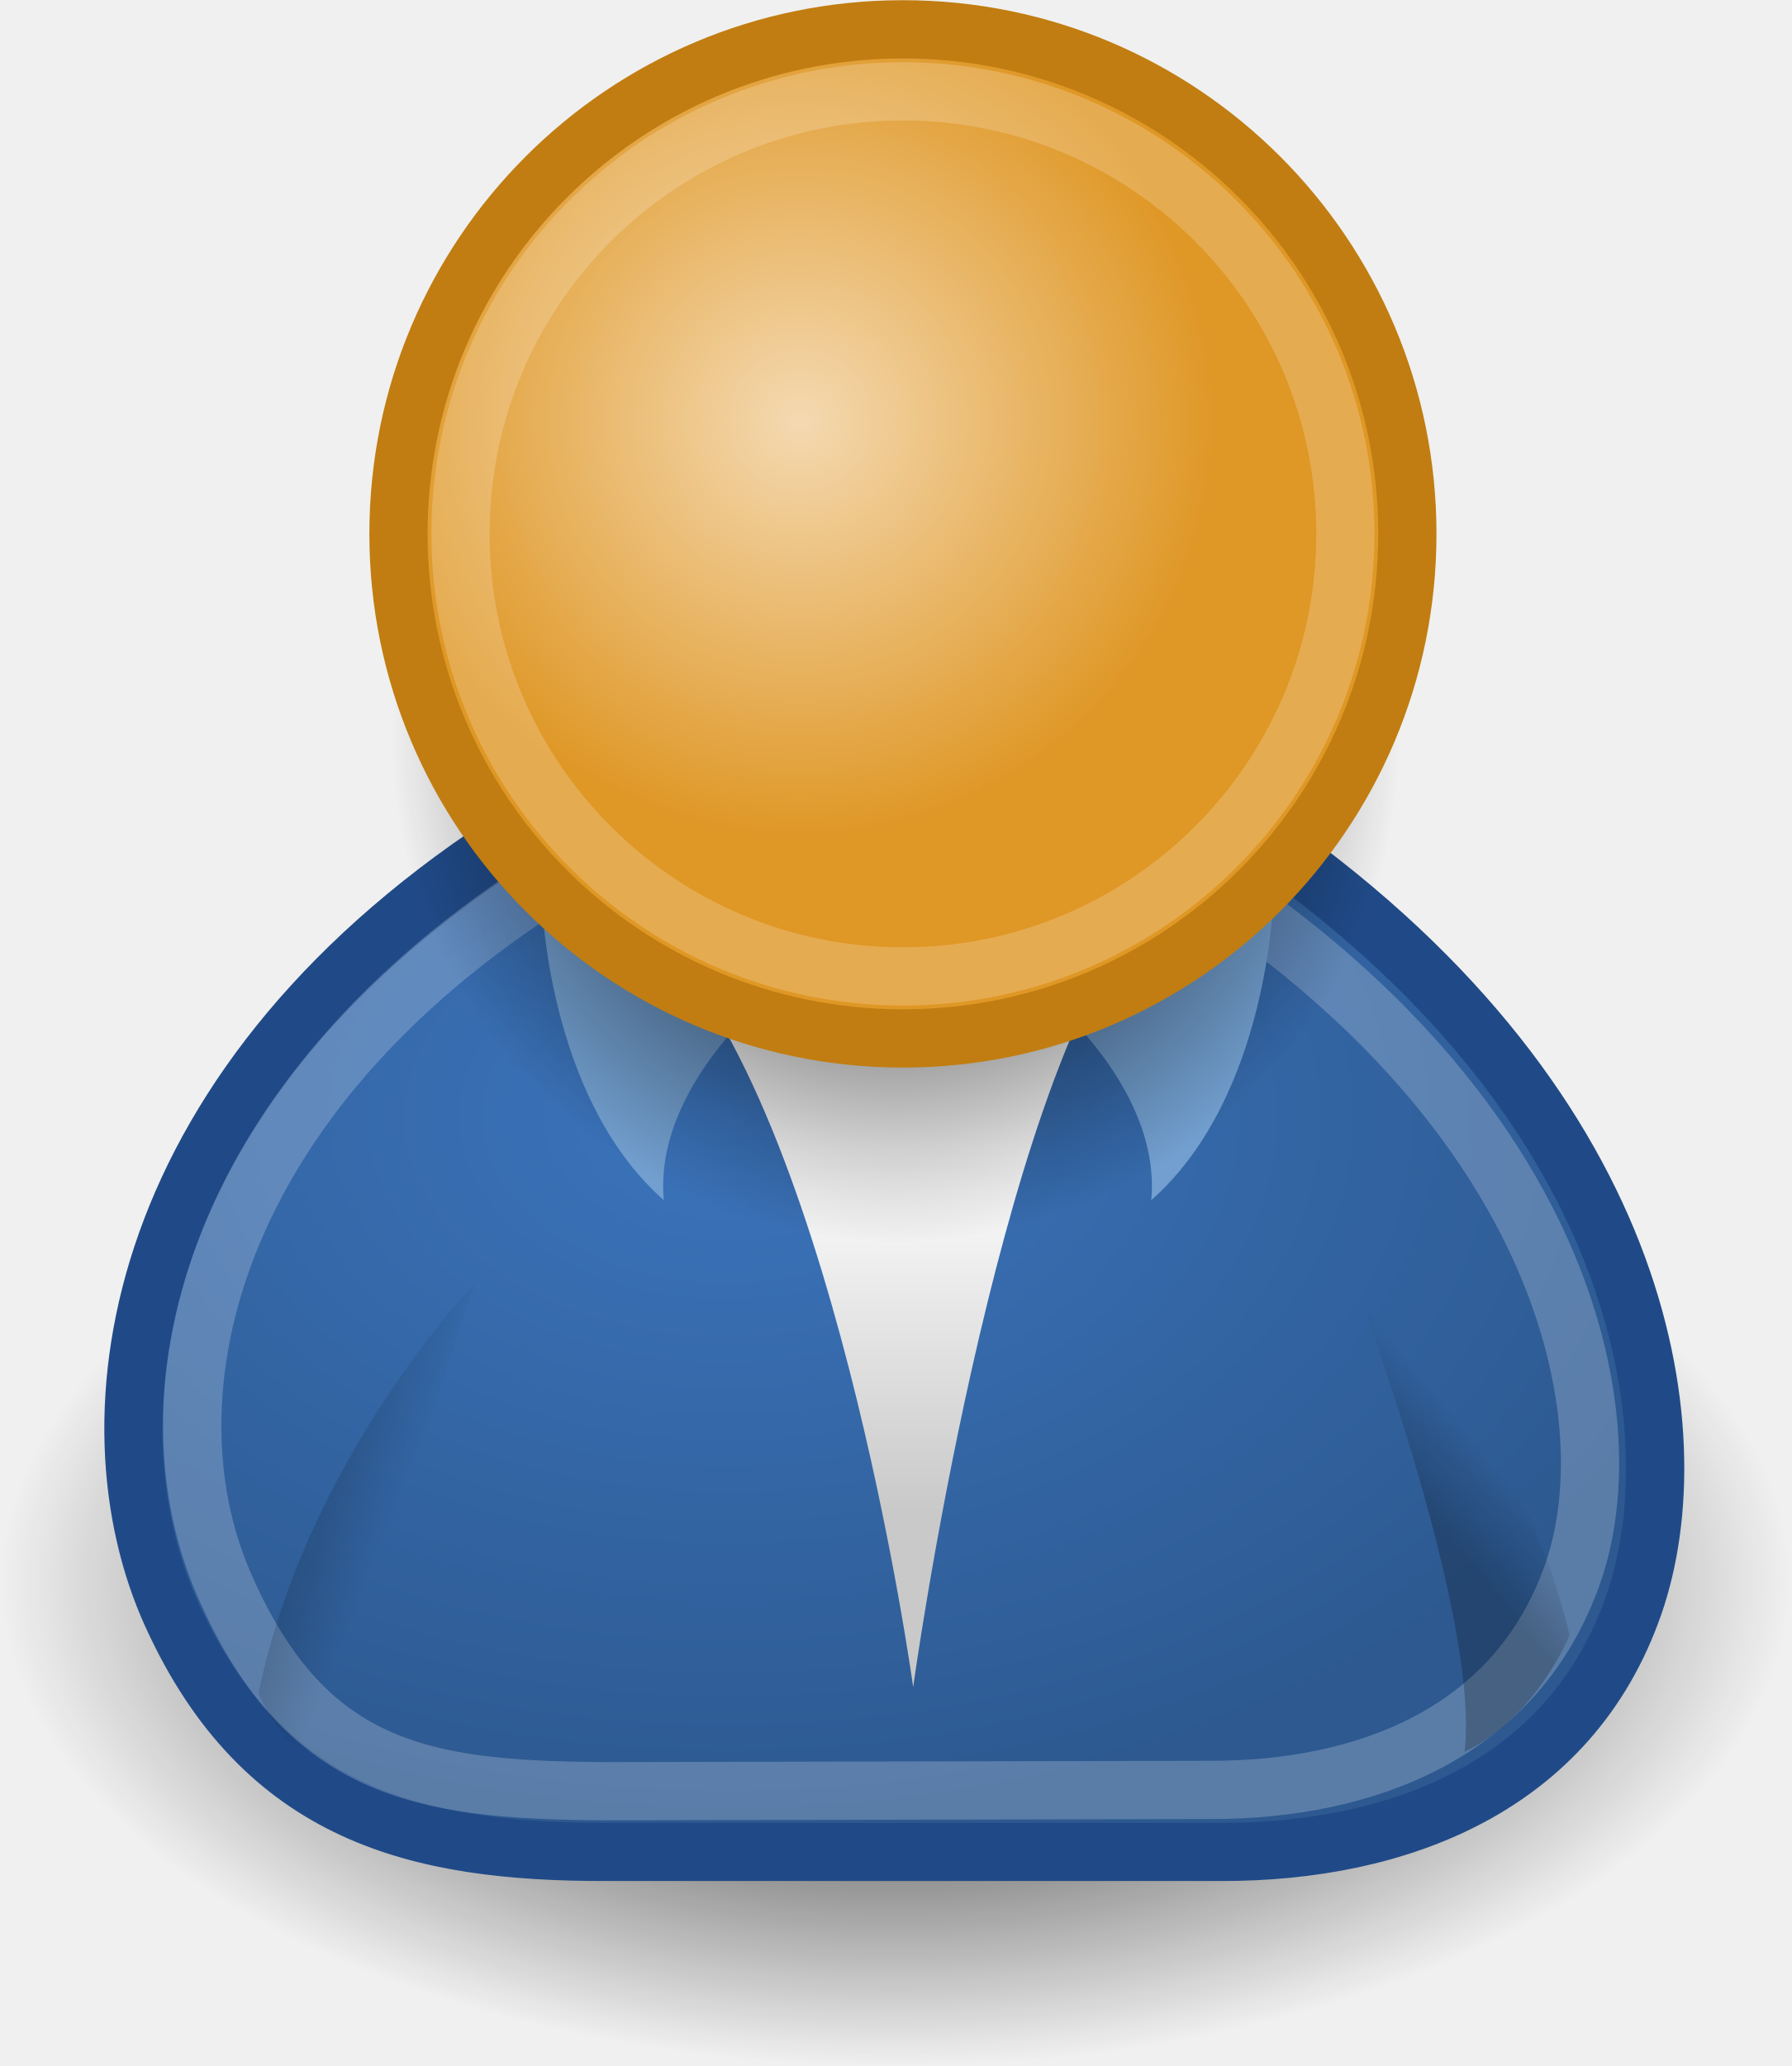
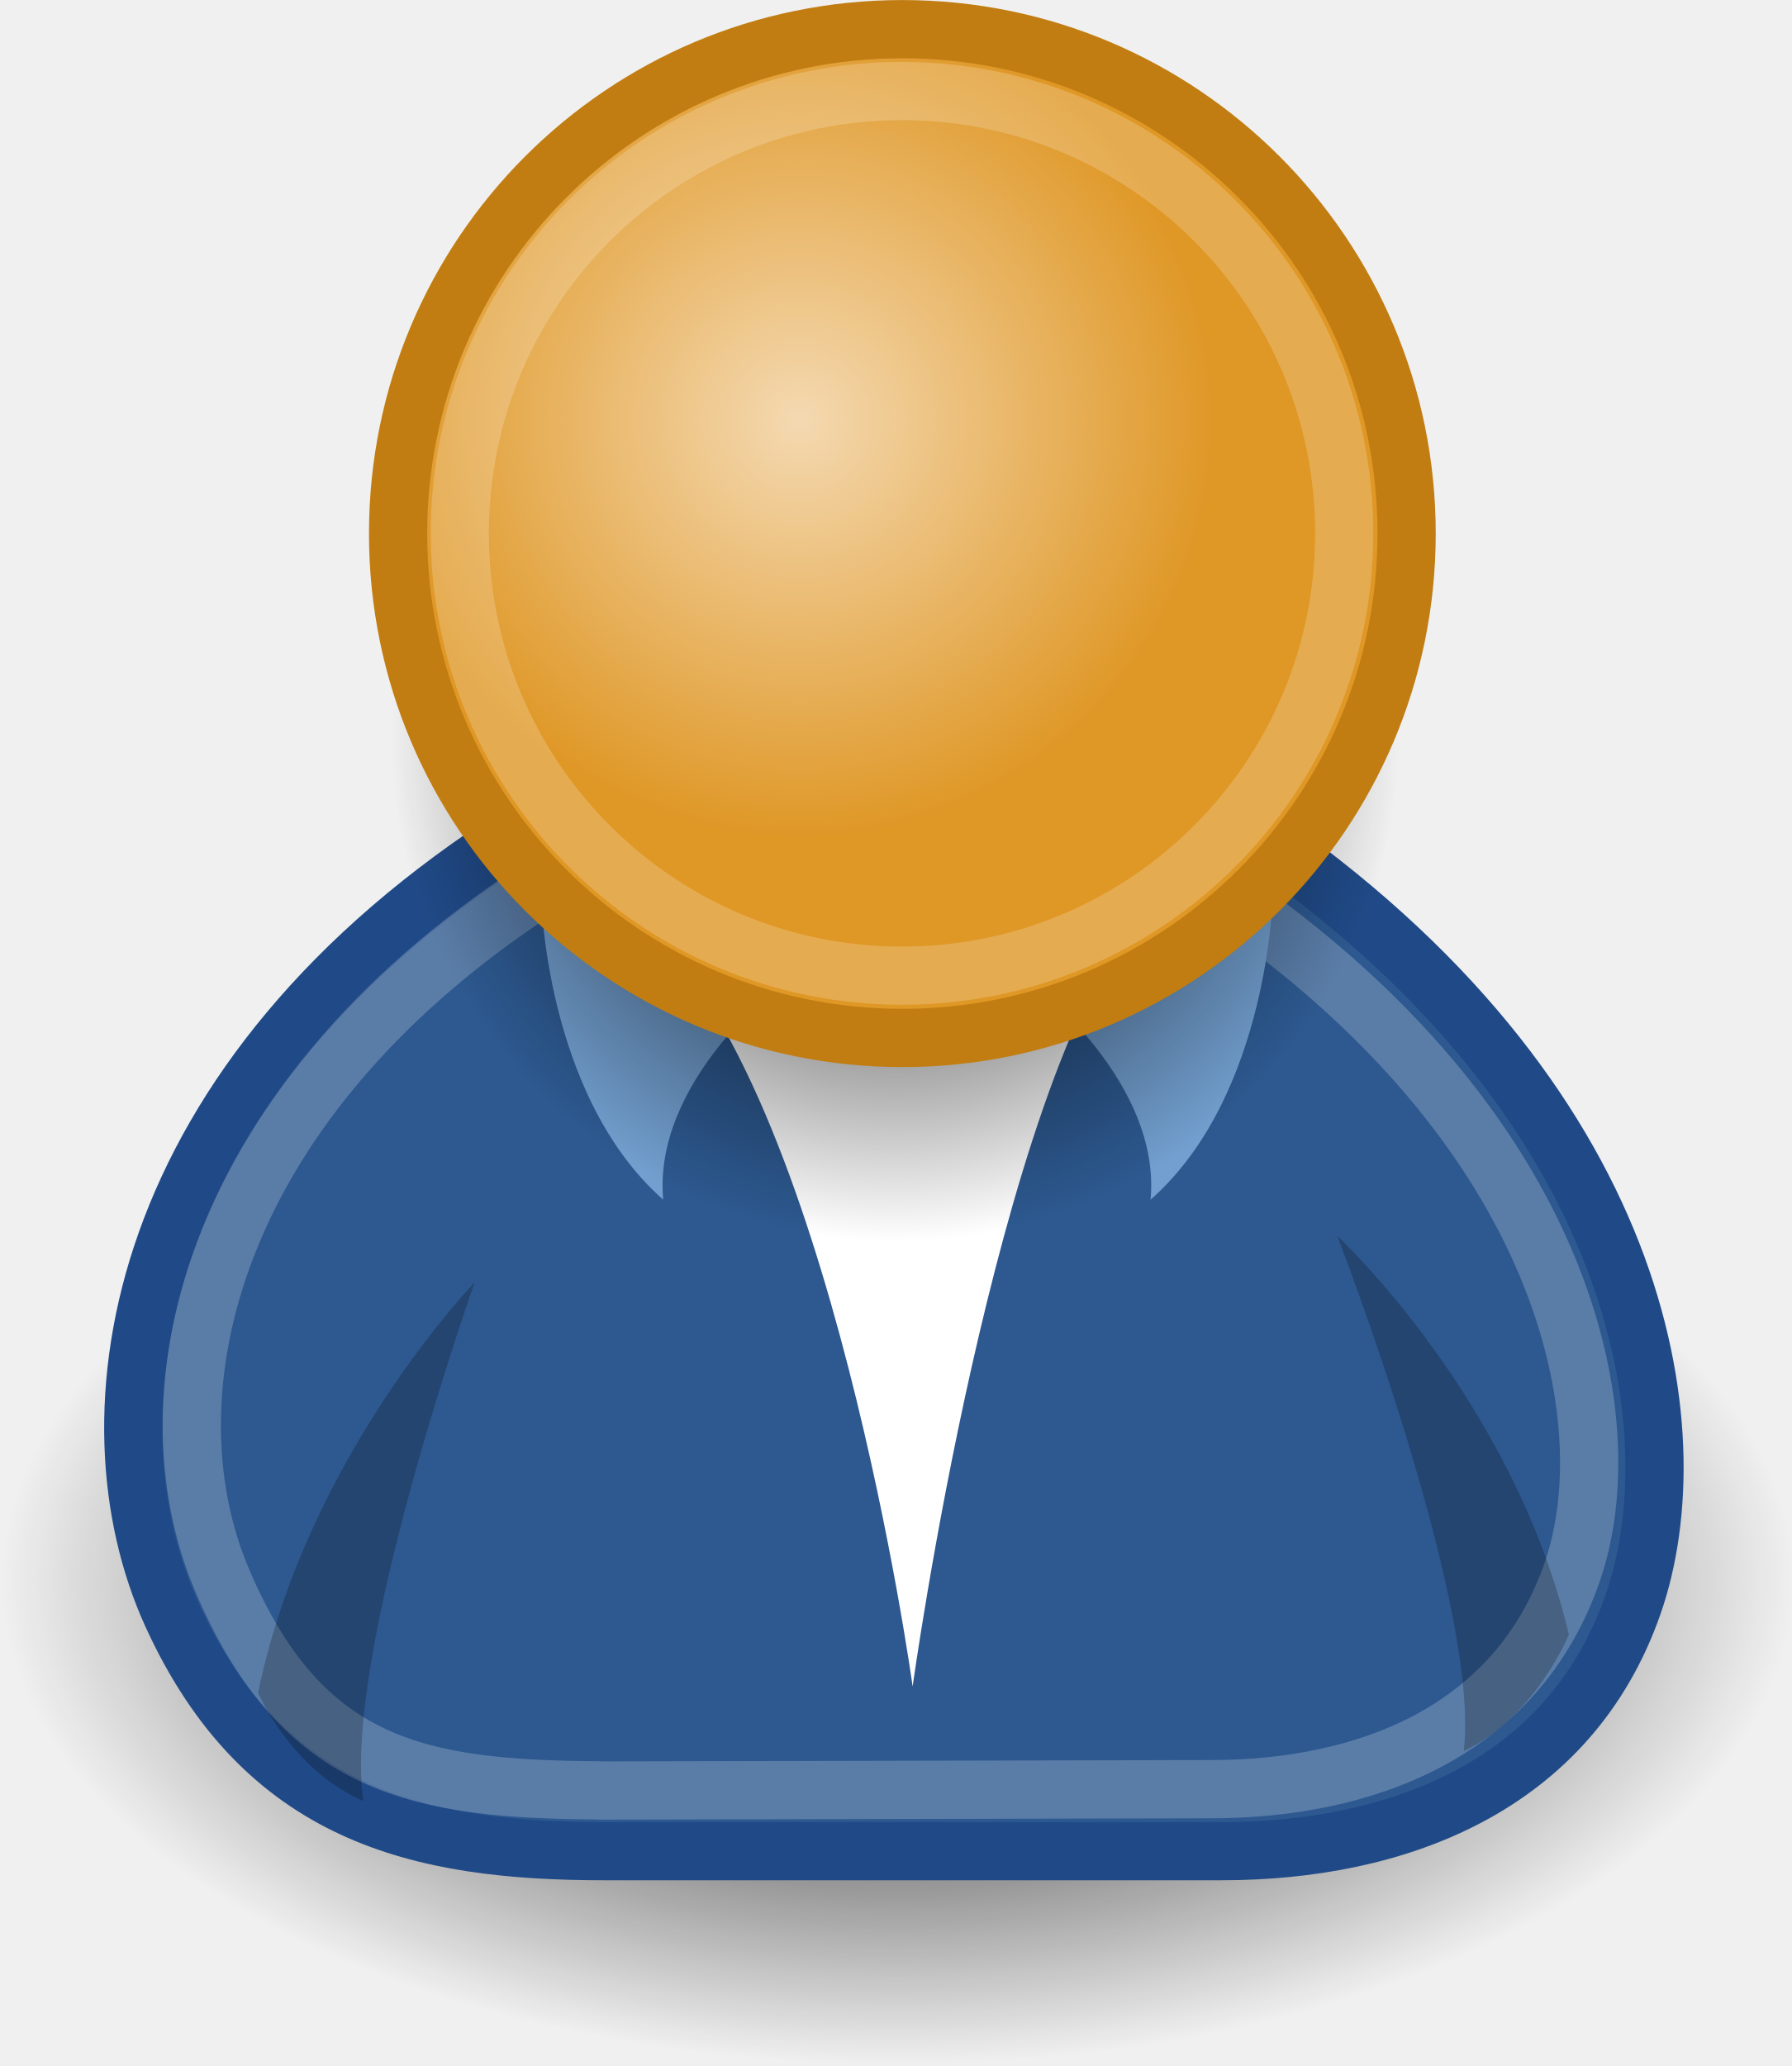
- <svg xmlns="http://www.w3.org/2000/svg" xmlns:xlink="http://www.w3.org/1999/xlink" version="1.1" width="12" height="13.837" id="svg2108">
-   <defs id="defs3">
-     <linearGradient id="linearGradient4356">
-       <stop id="stop4358" style="stop-color:#000000;stop-opacity:1" offset="0" />
-       <stop id="stop4360" style="stop-color:#000000;stop-opacity:0" offset="1" />
+ <svg xmlns="http://www.w3.org/2000/svg" xmlns:xlink="http://www.w3.org/1999/xlink" width="12" height="13.837">
+   <defs>
+     <linearGradient id="e">
+       <stop offset="0" />
+       <stop offset="1" stop-opacity="0" />
    </linearGradient>
-     <linearGradient id="linearGradient4344">
-       <stop id="stop4346" style="stop-color:#727e0a;stop-opacity:1" offset="0" />
-       <stop id="stop4348" style="stop-color:#5b6508;stop-opacity:1" offset="1" />
+     <linearGradient id="b">
+       <stop offset="0" stop-color="#3b74bc" />
+       <stop offset="1" stop-color="#2d5990" />
    </linearGradient>
-     <linearGradient id="linearGradient4338">
-       <stop id="stop4340" style="stop-color:#e9b15e;stop-opacity:1" offset="0" />
-       <stop id="stop4342" style="stop-color:#966416;stop-opacity:1" offset="1" />
+     <linearGradient id="c">
+       <stop offset="0" stop-color="#fff" />
+       <stop offset="1" stop-color="#c9c9c9" />
    </linearGradient>
-     <linearGradient id="linearGradient4163">
-       <stop id="stop4165" style="stop-color:#3b74bc;stop-opacity:1" offset="0" />
-       <stop id="stop4167" style="stop-color:#2d5990;stop-opacity:1" offset="1" />
+     <linearGradient id="a">
+       <stop offset="0" />
+       <stop offset="1" stop-opacity="0" />
    </linearGradient>
-     <linearGradient id="linearGradient3824">
-       <stop id="stop3826" style="stop-color:#ffffff;stop-opacity:1" offset="0" />
-       <stop id="stop3828" style="stop-color:#c9c9c9;stop-opacity:1" offset="1" />
+     <linearGradient id="d">
+       <stop offset="0" stop-color="#f4d9b1" />
+       <stop offset="1" stop-color="#df9725" />
    </linearGradient>
-     <linearGradient id="linearGradient3816">
-       <stop id="stop3818" style="stop-color:#000000;stop-opacity:1" offset="0" />
-       <stop id="stop3820" style="stop-color:#000000;stop-opacity:0" offset="1" />
-     </linearGradient>
-     <linearGradient id="linearGradient3800">
-       <stop id="stop3802" style="stop-color:#f4d9b1;stop-opacity:1" offset="0" />
-       <stop id="stop3804" style="stop-color:#df9725;stop-opacity:1" offset="1" />
-     </linearGradient>
-     <radialGradient cx="29.345" cy="17.064" r="9.162" fx="29.345" fy="17.064" id="radialGradient3806" xlink:href="#linearGradient3800" gradientUnits="userSpaceOnUse" />
-     <radialGradient cx="31.113" cy="19.009" r="8.662" fx="31.113" fy="19.009" id="radialGradient3822" xlink:href="#linearGradient3816" gradientUnits="userSpaceOnUse" />
-     <linearGradient x1="30.936" y1="29.553" x2="30.936" y2="35.803" id="linearGradient3830" xlink:href="#linearGradient3824" gradientUnits="userSpaceOnUse" />
-     <radialGradient cx="28.09" cy="27.203" r="13.565" fx="28.09" fy="27.203" id="radialGradient4169" xlink:href="#linearGradient4163" gradientUnits="userSpaceOnUse" gradientTransform="matrix(1.297564,0,0,0.884831,-8.358505,4.940469)" />
-     <radialGradient cx="29.345" cy="17.064" r="9.162" fx="29.345" fy="17.064" id="radialGradient4171" xlink:href="#linearGradient3800" gradientUnits="userSpaceOnUse" gradientTransform="matrix(0.787998,0,0,0.787998,6.221198,3.617627)" />
-     <linearGradient x1="30.936" y1="29.553" x2="30.936" y2="35.803" id="linearGradient4175" xlink:href="#linearGradient3824" gradientUnits="userSpaceOnUse" gradientTransform="translate(0.707108,0)" />
-     <radialGradient cx="31.113" cy="19.009" r="8.662" fx="31.113" fy="19.009" id="radialGradient4179" xlink:href="#linearGradient3816" gradientUnits="userSpaceOnUse" />
-     <linearGradient x1="30.936" y1="29.553" x2="30.936" y2="35.803" id="linearGradient4326" xlink:href="#linearGradient3824" gradientUnits="userSpaceOnUse" gradientTransform="translate(-12.41789,-7)" />
-     <radialGradient cx="29.345" cy="17.064" r="9.162" fx="29.345" fy="17.064" id="radialGradient4328" xlink:href="#linearGradient4338" gradientUnits="userSpaceOnUse" gradientTransform="matrix(0.787998,0,0,0.787998,6.221198,3.617627)" />
-     <radialGradient cx="31.113" cy="19.009" r="8.662" fx="31.113" fy="19.009" id="radialGradient4330" xlink:href="#linearGradient3816" gradientUnits="userSpaceOnUse" />
-     <linearGradient x1="30.936" y1="29.553" x2="30.936" y2="35.803" id="linearGradient4332" xlink:href="#linearGradient3824" gradientUnits="userSpaceOnUse" gradientTransform="translate(-13.125,-7)" />
-     <radialGradient cx="31.113" cy="19.009" r="8.662" fx="31.113" fy="19.009" id="radialGradient4336" xlink:href="#linearGradient3816" gradientUnits="userSpaceOnUse" />
-     <radialGradient cx="16.215" cy="19.836" r="13.565" fx="16.215" fy="19.836" id="radialGradient4350" xlink:href="#linearGradient4344" gradientUnits="userSpaceOnUse" gradientTransform="matrix(1,0,0,0.681917,0,8.233773)" />
-     <linearGradient x1="20.662" y1="35.818" x2="22.627" y2="36.218" id="linearGradient4362" xlink:href="#linearGradient4356" gradientUnits="userSpaceOnUse" gradientTransform="matrix(0.983375,0.181588,-0.181588,0.983375,6.231716,-2.651466)" />
-     <linearGradient x1="22.687" y1="36.39" x2="21.408" y2="35.74" id="linearGradient4366" xlink:href="#linearGradient4356" gradientUnits="userSpaceOnUse" gradientTransform="matrix(-0.977685,0.210075,0.210075,0.977685,55.1096,-3.945209)" />
-     <linearGradient x1="20.662" y1="35.818" x2="22.627" y2="36.218" id="linearGradient4372" xlink:href="#linearGradient4356" gradientUnits="userSpaceOnUse" gradientTransform="matrix(0.983375,0.181588,-0.181588,0.983375,-7.07212,-9.82492)" />
-     <linearGradient x1="22.687" y1="36.39" x2="21.408" y2="35.74" id="linearGradient4374" xlink:href="#linearGradient4356" gradientUnits="userSpaceOnUse" gradientTransform="matrix(-0.977685,0.210075,0.210075,0.977685,41.80576,-11.11866)" />
-     <linearGradient x1="22.687" y1="36.39" x2="21.408" y2="35.74" id="linearGradient1366" xlink:href="#linearGradient4356" gradientUnits="userSpaceOnUse" gradientTransform="matrix(-0.977685,0.210075,0.210075,0.977685,41.80576,-11.11866)" />
-     <linearGradient x1="20.662" y1="35.818" x2="22.627" y2="36.218" id="linearGradient1369" xlink:href="#linearGradient4356" gradientUnits="userSpaceOnUse" gradientTransform="matrix(0.983375,0.181588,-0.181588,0.983375,-7.07212,-9.82492)" />
-     <linearGradient x1="30.936" y1="29.553" x2="30.936" y2="35.803" id="linearGradient1372" xlink:href="#linearGradient3824" gradientUnits="userSpaceOnUse" gradientTransform="translate(-12.41789,-7)" />
-     <radialGradient cx="16.215" cy="19.836" r="13.565" fx="16.215" fy="19.836" id="radialGradient1381" xlink:href="#linearGradient4344" gradientUnits="userSpaceOnUse" gradientTransform="matrix(1,0,0,0.681917,0,8.233773)" />
-     <radialGradient cx="31.113" cy="19.009" r="8.662" fx="31.113" fy="19.009" id="radialGradient2243" xlink:href="#linearGradient3816" gradientUnits="userSpaceOnUse" />
-     <radialGradient cx="28.09" cy="27.203" r="13.565" fx="28.09" fy="27.203" id="radialGradient2245" xlink:href="#linearGradient4163" gradientUnits="userSpaceOnUse" gradientTransform="matrix(1.297564,0,0,0.884831,-8.358505,4.940469)" />
-     <linearGradient x1="30.936" y1="29.553" x2="30.936" y2="35.803" id="linearGradient2247" xlink:href="#linearGradient3824" gradientUnits="userSpaceOnUse" />
-     <radialGradient cx="31.113" cy="19.009" r="8.662" fx="31.113" fy="19.009" id="radialGradient2249" xlink:href="#linearGradient3816" gradientUnits="userSpaceOnUse" />
-     <radialGradient cx="29.345" cy="17.064" r="9.162" fx="29.345" fy="17.064" id="radialGradient2251" xlink:href="#linearGradient3800" gradientUnits="userSpaceOnUse" gradientTransform="matrix(0.787998,0,0,0.787998,6.221198,3.617627)" />
-     <linearGradient x1="20.662" y1="35.818" x2="22.627" y2="36.218" id="linearGradient2253" xlink:href="#linearGradient4356" gradientUnits="userSpaceOnUse" gradientTransform="matrix(0.983375,0.181588,-0.181588,0.983375,6.231716,-2.651466)" />
-     <linearGradient x1="22.687" y1="36.39" x2="21.408" y2="35.74" id="linearGradient2255" xlink:href="#linearGradient4356" gradientUnits="userSpaceOnUse" gradientTransform="matrix(-0.977685,0.210075,0.210075,0.977685,55.1096,-3.945209)" />
+     <radialGradient cx="31.113" cy="19.009" r="8.662" fx="31.113" fy="19.009" id="f" xlink:href="#a" gradientUnits="userSpaceOnUse" />
+     <radialGradient cx="28.09" cy="27.203" r="13.565" fx="28.09" fy="27.203" id="g" xlink:href="#b" gradientUnits="userSpaceOnUse" gradientTransform="matrix(1.298 0 0 .885 -8.359 4.94)" />
+     <linearGradient x1="30.936" y1="29.553" x2="30.936" y2="35.803" id="h" xlink:href="#c" gradientUnits="userSpaceOnUse" />
+     <radialGradient cx="31.113" cy="19.009" r="8.662" fx="31.113" fy="19.009" id="i" xlink:href="#a" gradientUnits="userSpaceOnUse" />
+     <radialGradient cx="29.345" cy="17.064" r="9.162" fx="29.345" fy="17.064" id="j" xlink:href="#d" gradientUnits="userSpaceOnUse" gradientTransform="matrix(.788 0 0 .788 6.221 3.618)" />
+     <linearGradient x1="20.662" y1="35.818" x2="22.627" y2="36.218" id="k" xlink:href="#e" gradientUnits="userSpaceOnUse" gradientTransform="matrix(.983 .182 -.182 .983 6.232 -2.651)" />
+     <linearGradient x1="22.687" y1="36.39" x2="21.408" y2="35.74" id="l" xlink:href="#e" gradientUnits="userSpaceOnUse" gradientTransform="matrix(-.978 .21 .21 .978 55.11 -3.945)" />
  </defs>
-   <g transform="translate(-5.000004,-32.07011)" id="layer1" style="display:inline" />
-   <g transform="translate(-5.000004,-32.07011)" id="layer2" style="display:inline">
-     <g transform="matrix(0.3901279,0,0,0.3901279,-1.089158,28.22979)" id="g2230">
-       <path d="m 39.775,19.009 a 8.662,8.662 0 1 1 -17.324,0 8.662,8.662 0 1 1 17.324,0 z" transform="matrix(1.77551,0,0,0.959183,-24.25322,18.77153)" id="path4306" style="color:#000000;fill:url(#radialGradient2243);fill-opacity:1;fill-rule:evenodd;stroke:none;stroke-width:1px;marker:none;visibility:visible;display:inline;overflow:visible" />
-       <path d="m 25.986,41.636 10.607,0 c 3.005,0 5.98,-1.102 7.071,-4.243 1.036,-2.982 0.177,-8.662 -6.541,-13.258 l -12.551,0 c -6.718,4.243 -7.557,10.045 -6.01,13.435 1.576,3.454 4.243,4.066 7.425,4.066 z" id="path4308" style="color:#000000;fill:url(#radialGradient2245);fill-opacity:1;fill-rule:evenodd;stroke:#204a87;stroke-width:1px;stroke-linecap:round;stroke-linejoin:round;stroke-miterlimit:4;stroke-opacity:1;stroke-dasharray:none;stroke-dashoffset:0;marker:none;visibility:visible;display:inline;overflow:visible" />
-       <path d="m 26.693,25.726 c 3.182,2.828 4.596,13.081 4.596,13.081 0,0 1.414,-10.253 3.889,-13.258 l -8.485,0.177 z" id="path4310" style="color:#000000;fill:url(#linearGradient2247);fill-opacity:1;fill-rule:evenodd;stroke:none;stroke-width:1px;marker:none;visibility:visible;display:inline;overflow:visible" />
-       <path d="m 28.973,26.787 c 0,0 -2.151,1.66 -1.966,3.661 -2.041,-1.801 -2.1,-5.252 -2.1,-5.252 l 4.066,1.591 z" id="path4312" style="color:#000000;fill:#729fcf;fill-opacity:1;fill-rule:evenodd;stroke:none;stroke-width:1px;marker:none;visibility:visible;display:inline;overflow:visible" />
-       <path d="m 25.915,40.594 10.493,-0.022 c 2.64,0 5.253,-0.968 6.211,-3.727 0.91,-2.62 -0.095,-7.609 -5.995,-11.646 L 25.099,24.956 c -5.901,3.727 -7.043,8.823 -5.662,12.044 1.381,3.221 3.395,3.571 6.477,3.593 z" id="path4314" style="opacity:0.215;color:#000000;fill:none;stroke:#ffffff;stroke-width:1px;stroke-linecap:round;stroke-linejoin:round;stroke-miterlimit:4;stroke-opacity:1;stroke-dasharray:none;stroke-dashoffset:0;marker:none;visibility:visible;display:inline;overflow:visible" />
-       <path d="m 33.411,26.787 c 0,0 2.151,1.66 1.966,3.661 2.041,-1.801 2.1,-5.252 2.1,-5.252 l -4.066,1.591 z" id="path4316" style="color:#000000;fill:#729fcf;fill-opacity:1;fill-rule:evenodd;stroke:none;stroke-width:1px;marker:none;visibility:visible;display:inline;overflow:visible" />
-       <path d="m 39.775,19.009 a 8.662,8.662 0 1 1 -17.324,0 8.662,8.662 0 1 1 17.324,0 z" transform="translate(-0.125,3.5)" id="path4318" style="color:#000000;fill:url(#radialGradient2249);fill-opacity:1;fill-rule:evenodd;stroke:none;stroke-width:1px;marker:none;visibility:visible;display:inline;overflow:visible" />
-       <path d="m 39.775,19.009 a 8.662,8.662 0 1 1 -17.324,0 8.662,8.662 0 1 1 17.324,0 z" id="path4320" style="color:#000000;fill:url(#radialGradient2251);fill-opacity:1;fill-rule:evenodd;stroke:#c17d11;stroke-width:1px;stroke-linecap:round;stroke-linejoin:round;stroke-miterlimit:4;stroke-opacity:1;stroke-dasharray:none;stroke-dashoffset:0;marker:none;visibility:visible;display:inline;overflow:visible" />
-       <path d="m 39.775,19.009 a 8.662,8.662 0 1 1 -17.324,0 8.662,8.662 0 1 1 17.324,0 z" transform="matrix(0.877095,0,0,0.877095,3.823927,2.336267)" id="path4322" style="opacity:0.196;color:#000000;fill:none;stroke:#ffffff;stroke-width:1.14px;stroke-linecap:round;stroke-linejoin:round;stroke-miterlimit:4;stroke-opacity:1;stroke-dasharray:none;stroke-dashoffset:0;marker:none;visibility:visible;display:inline;overflow:visible" />
-       <path d="m 21.852,40.775 c -1.248,-0.545 -1.806,-1.858 -1.806,-1.858 0.841,-4.069 3.72,-7.046 3.72,-7.046 0,0 -2.279,6.412 -1.914,8.904 z" id="path4354" style="opacity:0.228;color:#000000;fill:url(#linearGradient2253);fill-opacity:1;fill-rule:evenodd;stroke:none;stroke-width:1px;marker:none;visibility:visible;display:inline;overflow:visible" />
-       <path d="m 40.757,39.917 c 1.231,-0.581 1.804,-2.002 1.804,-2.002 -0.959,-4.043 -3.976,-6.843 -3.976,-6.843 0,0 2.465,6.343 2.172,8.845 z" id="path4364" style="opacity:0.228;color:#000000;fill:url(#linearGradient2255);fill-opacity:1;fill-rule:evenodd;stroke:none;stroke-width:1px;marker:none;visibility:visible;display:inline;overflow:visible" />
-     </g>
+   <g color="#000">
+     <path d="M39.775 19.009a8.662 8.662 0 1 1-17.324 0 8.662 8.662 0 1 1 17.324 0z" transform="matrix(.693 0 0 .374 -15.548 3.481)" fill="url(#f)" fill-rule="evenodd" overflow="visible" />
+     <path d="M4.046 12.398h4.137c1.172 0 2.332-.43 2.758-1.655.404-1.163.069-3.378-2.551-5.171h-4.895c-2.62 1.655-2.947 3.917-2.344 5.24.614 1.347 1.655 1.586 2.896 1.586z" fill="url(#g)" fill-rule="evenodd" stroke="#204a87" stroke-linecap="round" stroke-linejoin="round" overflow="visible" stroke-width="0.39" />
+     <path d="M4.321 6.193c1.241 1.103 1.793 5.102 1.793 5.102s.552-3.999 1.517-5.171l-3.309.069z" fill="url(#h)" fill-rule="evenodd" overflow="visible" />
+     <path d="M5.21 6.607s-.839.648-.767 1.428c-.796-.702-.819-2.048-.819-2.048l1.586.62z" fill="#729fcf" fill-rule="evenodd" overflow="visible" />
+     <path d="M4.018 11.992l4.092-.009c1.029 0 2.049-.377 2.422-1.453.355-1.022-.037-2.967-2.338-4.542l-4.495-.095c-2.301 1.453-2.747 3.441-2.208 4.697.538 1.256 1.324 1.393 2.526 1.401z" opacity=".215" stroke="#fff" stroke-linecap="round" stroke-linejoin="round" overflow="visible" fill="none" stroke-width="0.39" />
+     <path d="M6.941 6.607s.839.648.767 1.428c.796-.702.819-2.048.819-2.048l-1.586.62z" fill="#729fcf" fill-rule="evenodd" overflow="visible" />
+     <path d="M39.775 19.009a8.662 8.662 0 1 1-17.324 0 8.662 8.662 0 1 1 17.324 0z" transform="matrix(.39 0 0 .39 -6.138 -2.475)" fill="url(#i)" fill-rule="evenodd" overflow="visible" />
+     <path d="M39.775 19.009a8.662 8.662 0 1 1-17.324 0 8.662 8.662 0 1 1 17.324 0z" fill="url(#j)" fill-rule="evenodd" stroke="#c17d11" stroke-linecap="round" stroke-linejoin="round" overflow="visible" transform="matrix(.39 0 0 .39 -6.089 -3.84)" />
+     <path d="M39.775 19.009a8.662 8.662 0 1 1-17.324 0 8.662 8.662 0 1 1 17.324 0z" transform="matrix(.342 0 0 .342 -4.598 -2.929)" opacity=".196" stroke="#fff" stroke-width="1.14" stroke-linecap="round" stroke-linejoin="round" overflow="visible" fill="none" />
+     <path d="M2.433 12.062c-.487-.213-.704-.725-.704-.725.328-1.587 1.451-2.748 1.451-2.748s-.889 2.5-.746 3.473z" opacity=".228" fill="url(#k)" fill-rule="evenodd" overflow="visible" />
+     <path d="M9.806 11.728c.48-.227.704-.781.704-.781-.374-1.577-1.551-2.669-1.551-2.669s.961 2.474.847 3.45z" opacity=".228" fill="url(#l)" fill-rule="evenodd" overflow="visible" />
  </g>
</svg>
